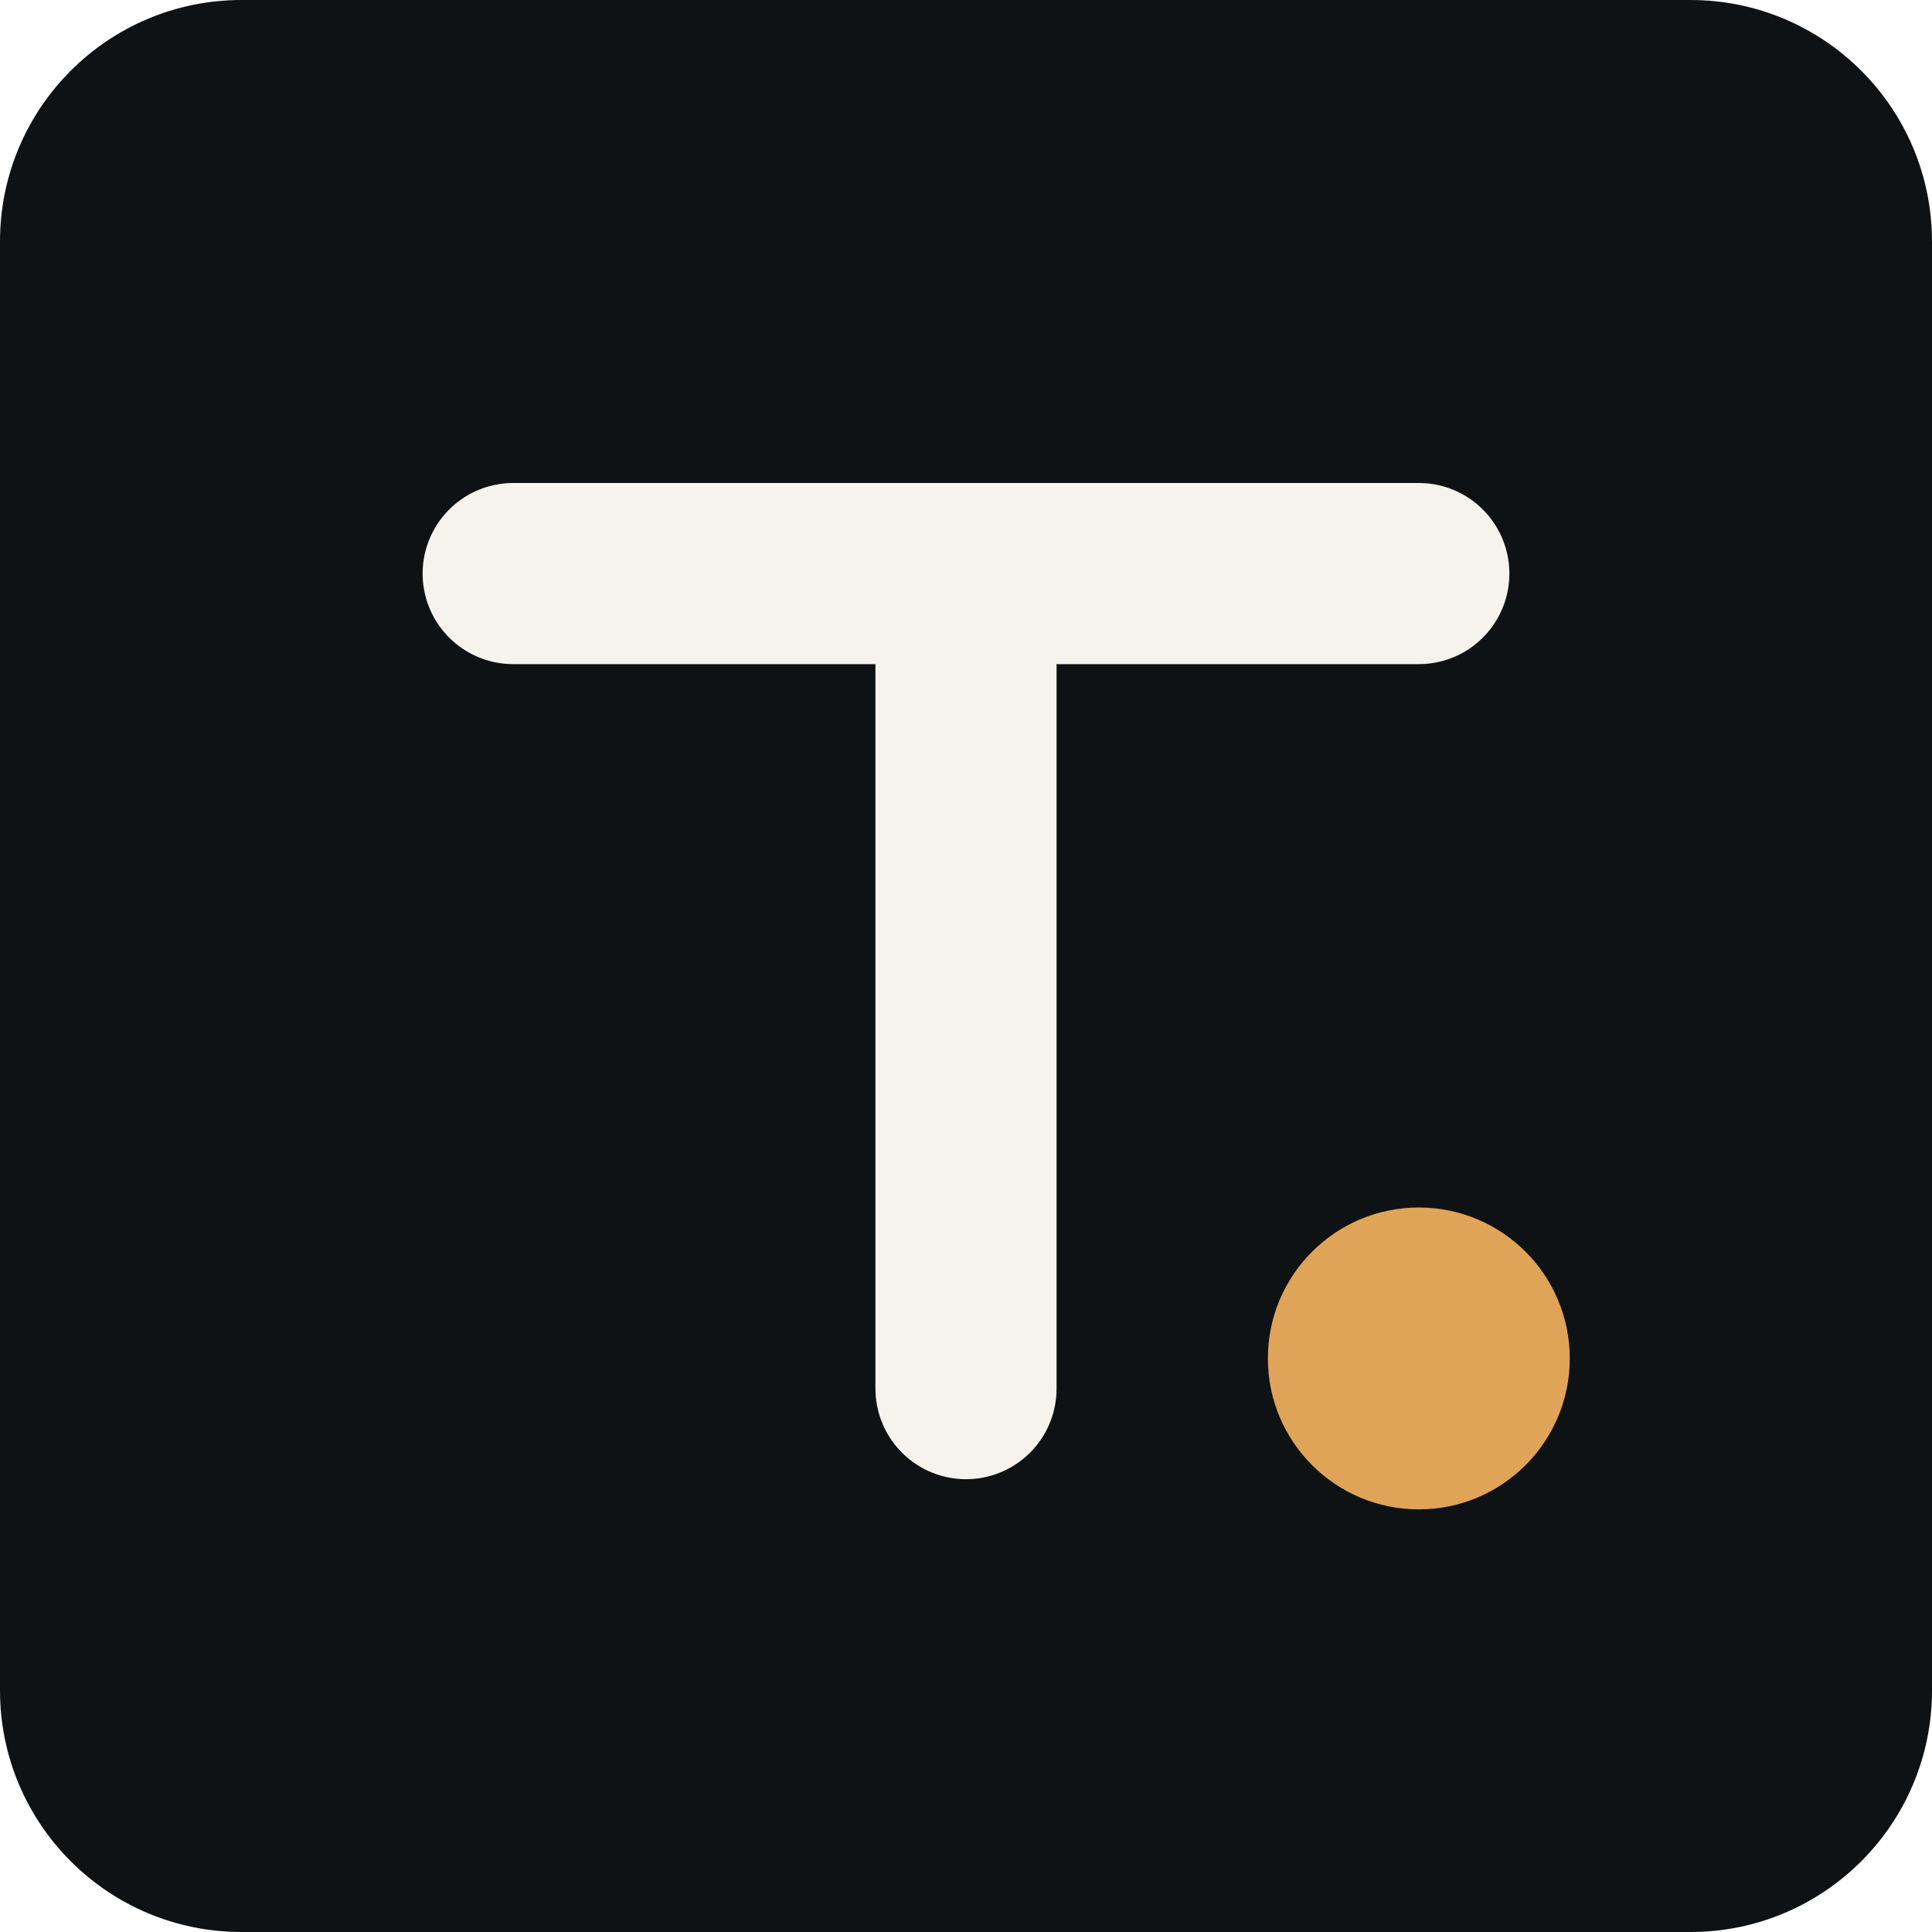
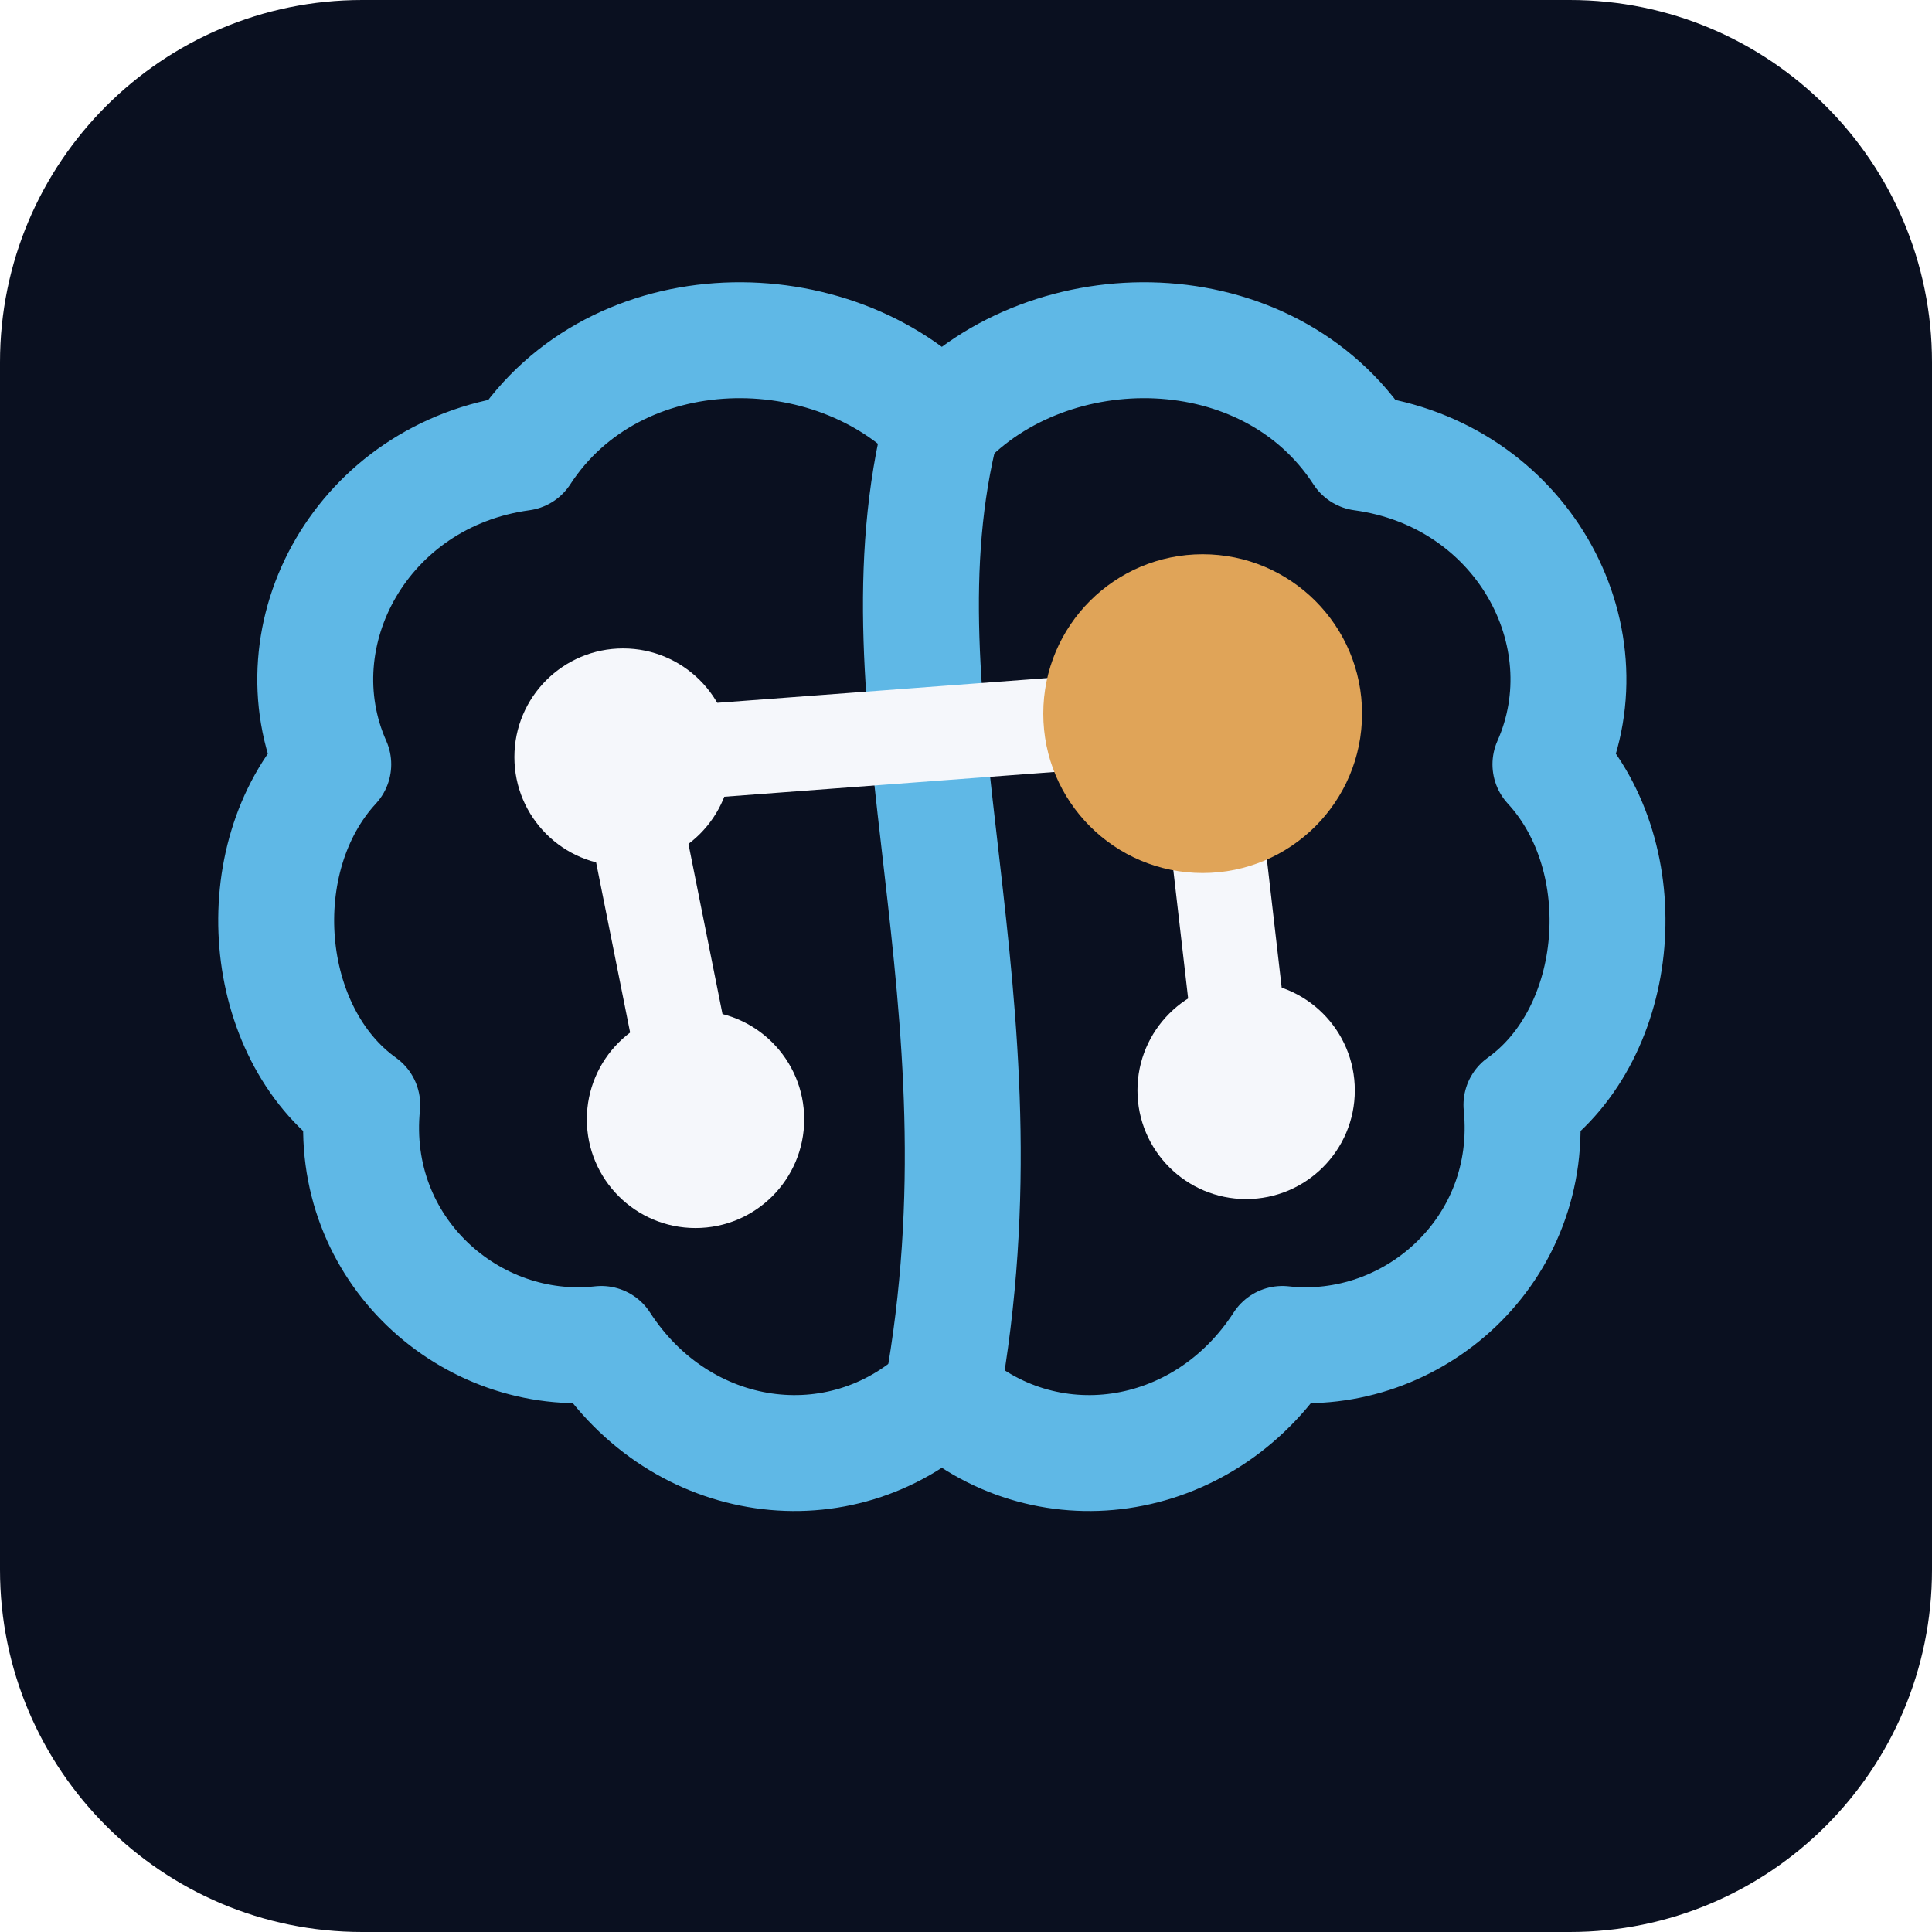
<svg xmlns="http://www.w3.org/2000/svg" viewBox="0 0 64 64">
-   <rect width="64" height="64" rx="8" fill="#0F1215" />
-   <path d="M17 19h30M32 19v27" fill="none" stroke="#F6F3EC" stroke-linecap="round" stroke-width="6" />
-   <circle cx="47" cy="45" r="5" fill="#E0A458" />
+   <rect width="64" height="64" rx="12" fill="#0A1020" />
+   <g transform="translate(2.4 3) scale(2.4)" fill="none" stroke="#5FB8E6" stroke-linecap="round" stroke-linejoin="round" stroke-width="1.6">
+     <path d="M12 4.6C10.5 3 7.5 3 6.2 5C4 5.3 2.8 7.5 3.6 9.3C2.4 10.6 2.6 13 4 14C3.8 16 5.5 17.5 7.3 17.3C8.4 19 10.6 19.3 12 18C13.4 19.3 15.6 19 16.7 17.3C18.5 17.5 20.2 16 20 14C21.4 13 21.6 10.6 20.4 9.3C21.2 7.5 20 5.3 17.8 5C16.5 3 13.5 3 12 4.6Z" />
+     <path d="M12 4.6C11 8.5 13 12.5 12 18" />
+     <path d="M7.6 9.2 8.6 14.2M15.6 8.6 16.2 13.8M7.6 9.2 15.6 8.6" stroke="#F5F7FB" stroke-width="1.3" />
+     <circle cx="7.6" cy="9.2" r="1.5" fill="#F5F7FB" stroke="none" />
+     <circle cx="8.6" cy="14.2" r="1.5" fill="#F5F7FB" stroke="none" />
+     <circle cx="16.2" cy="13.8" r="1.5" fill="#F5F7FB" stroke="none" />
+     <circle cx="15.6" cy="8.6" r="2.2" fill="#E0A458" stroke="none" />
+   </g>
</svg>
